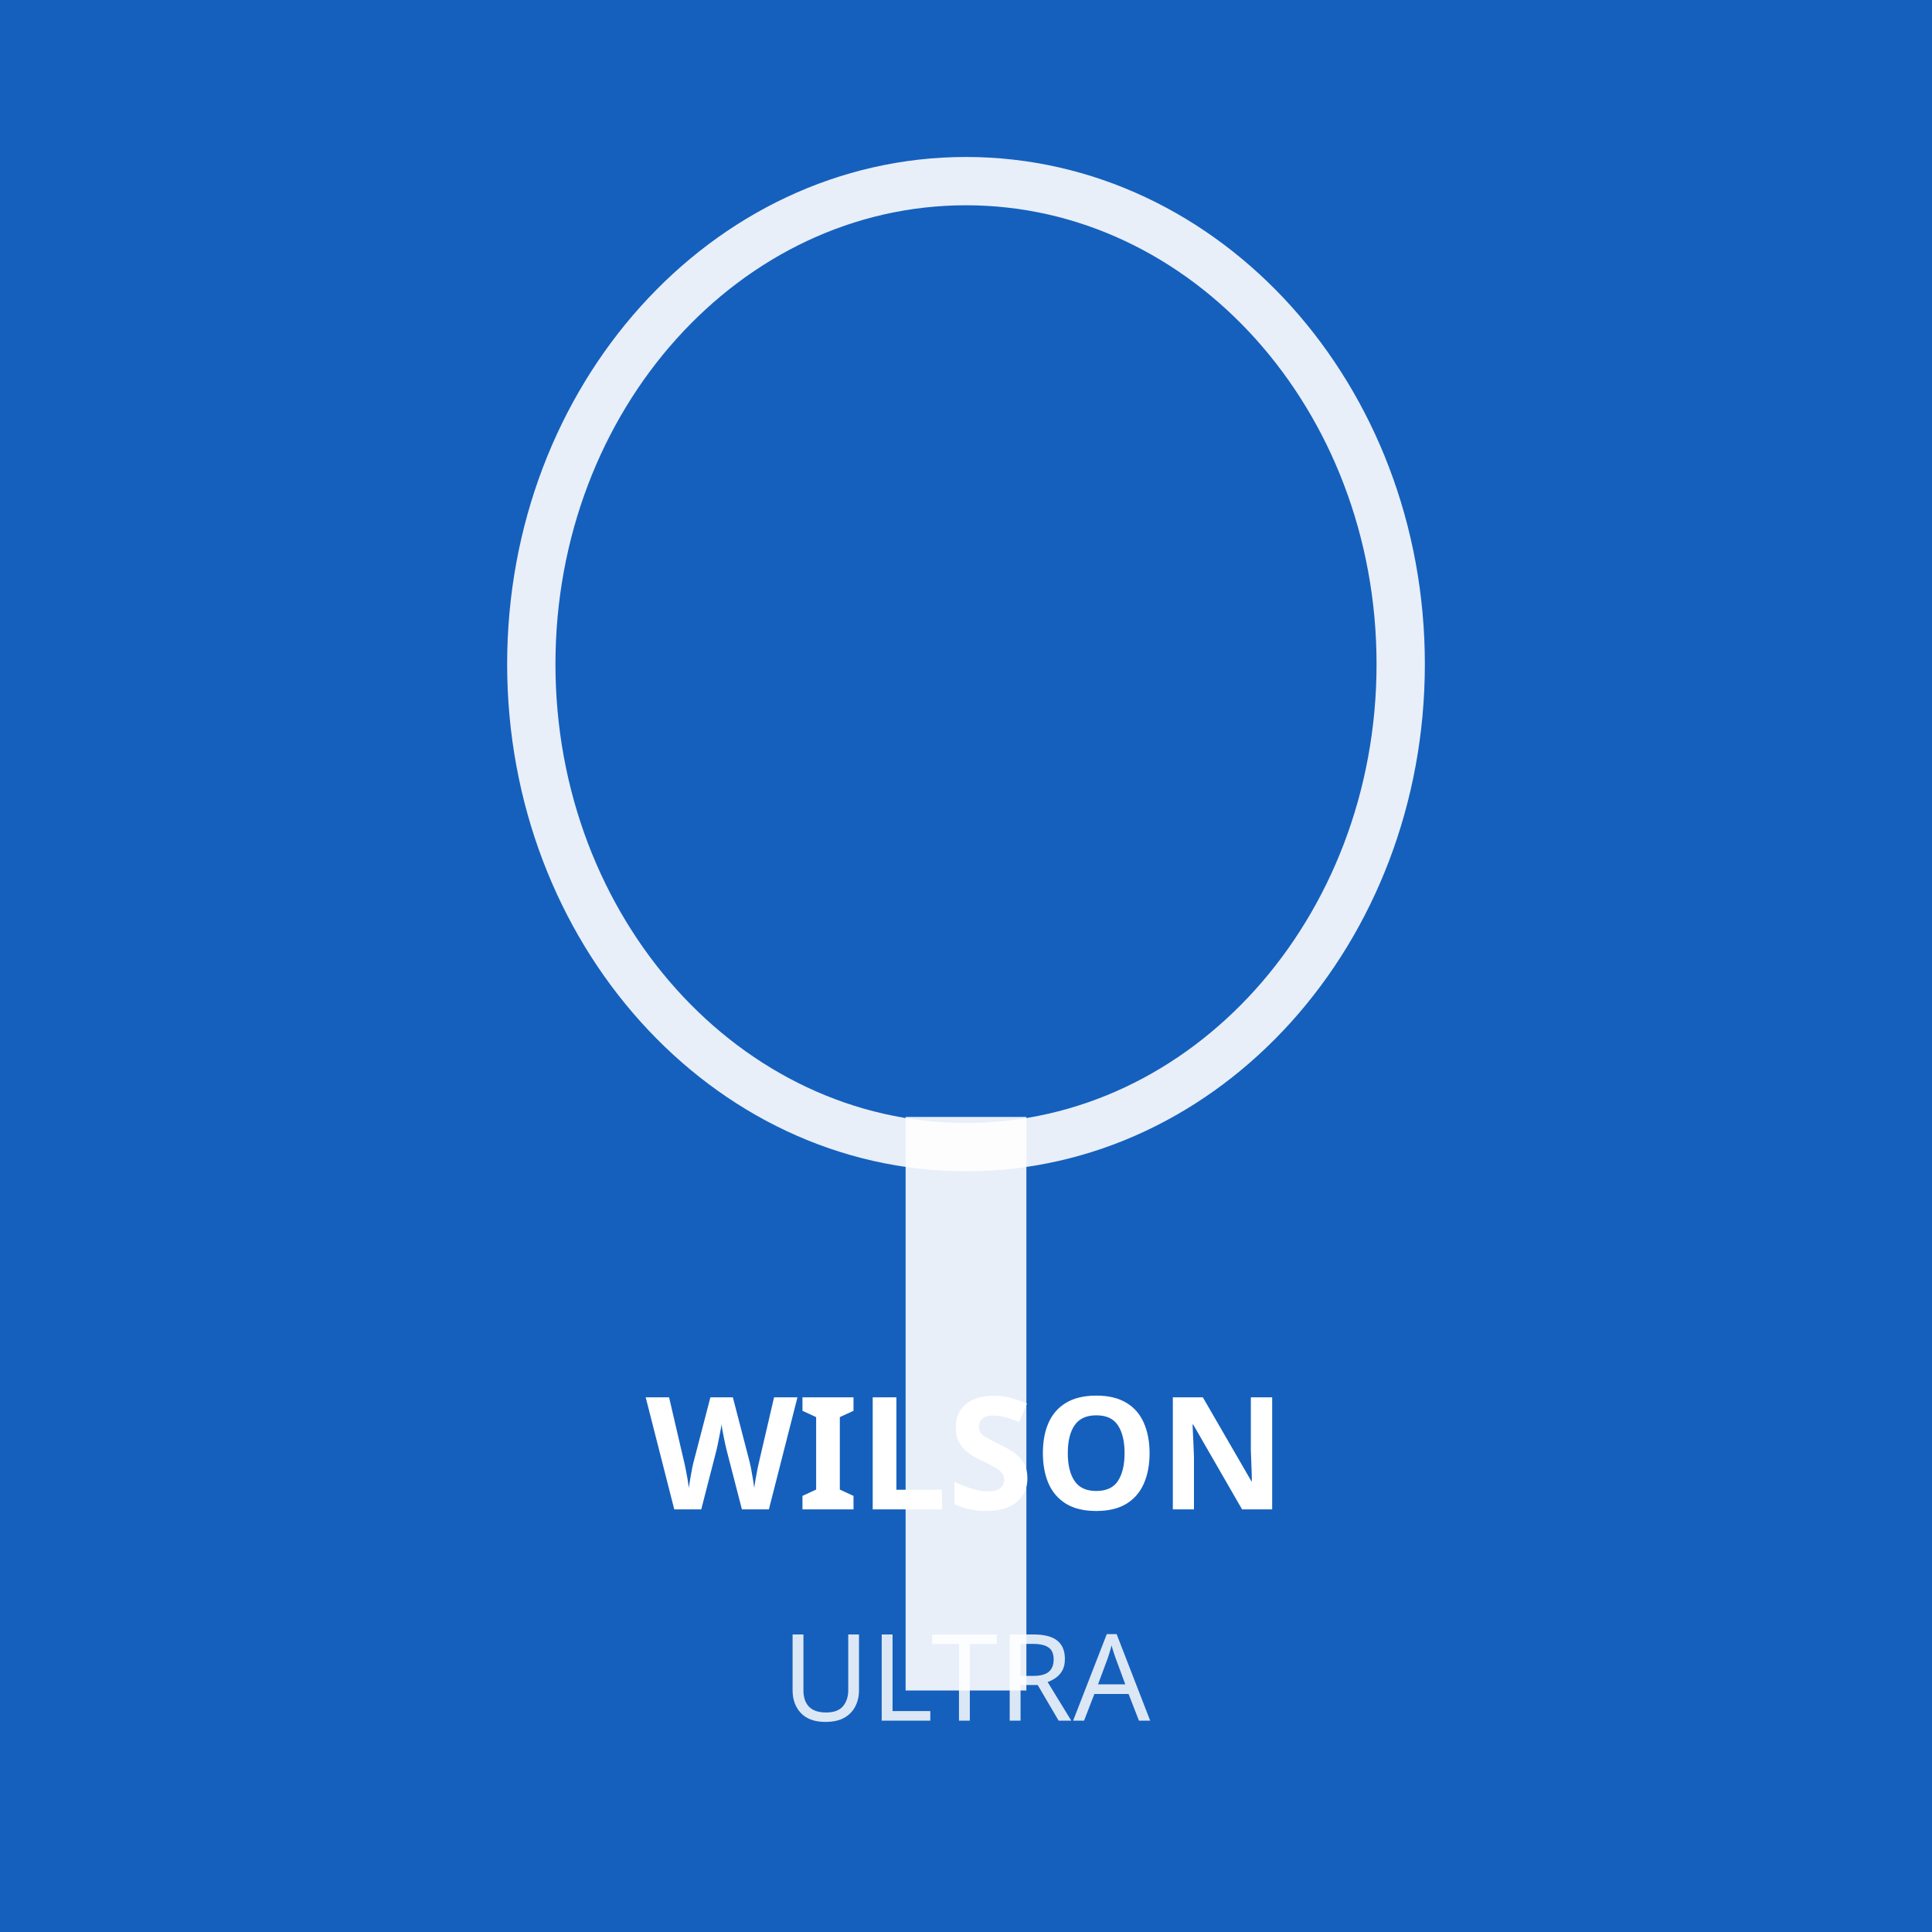
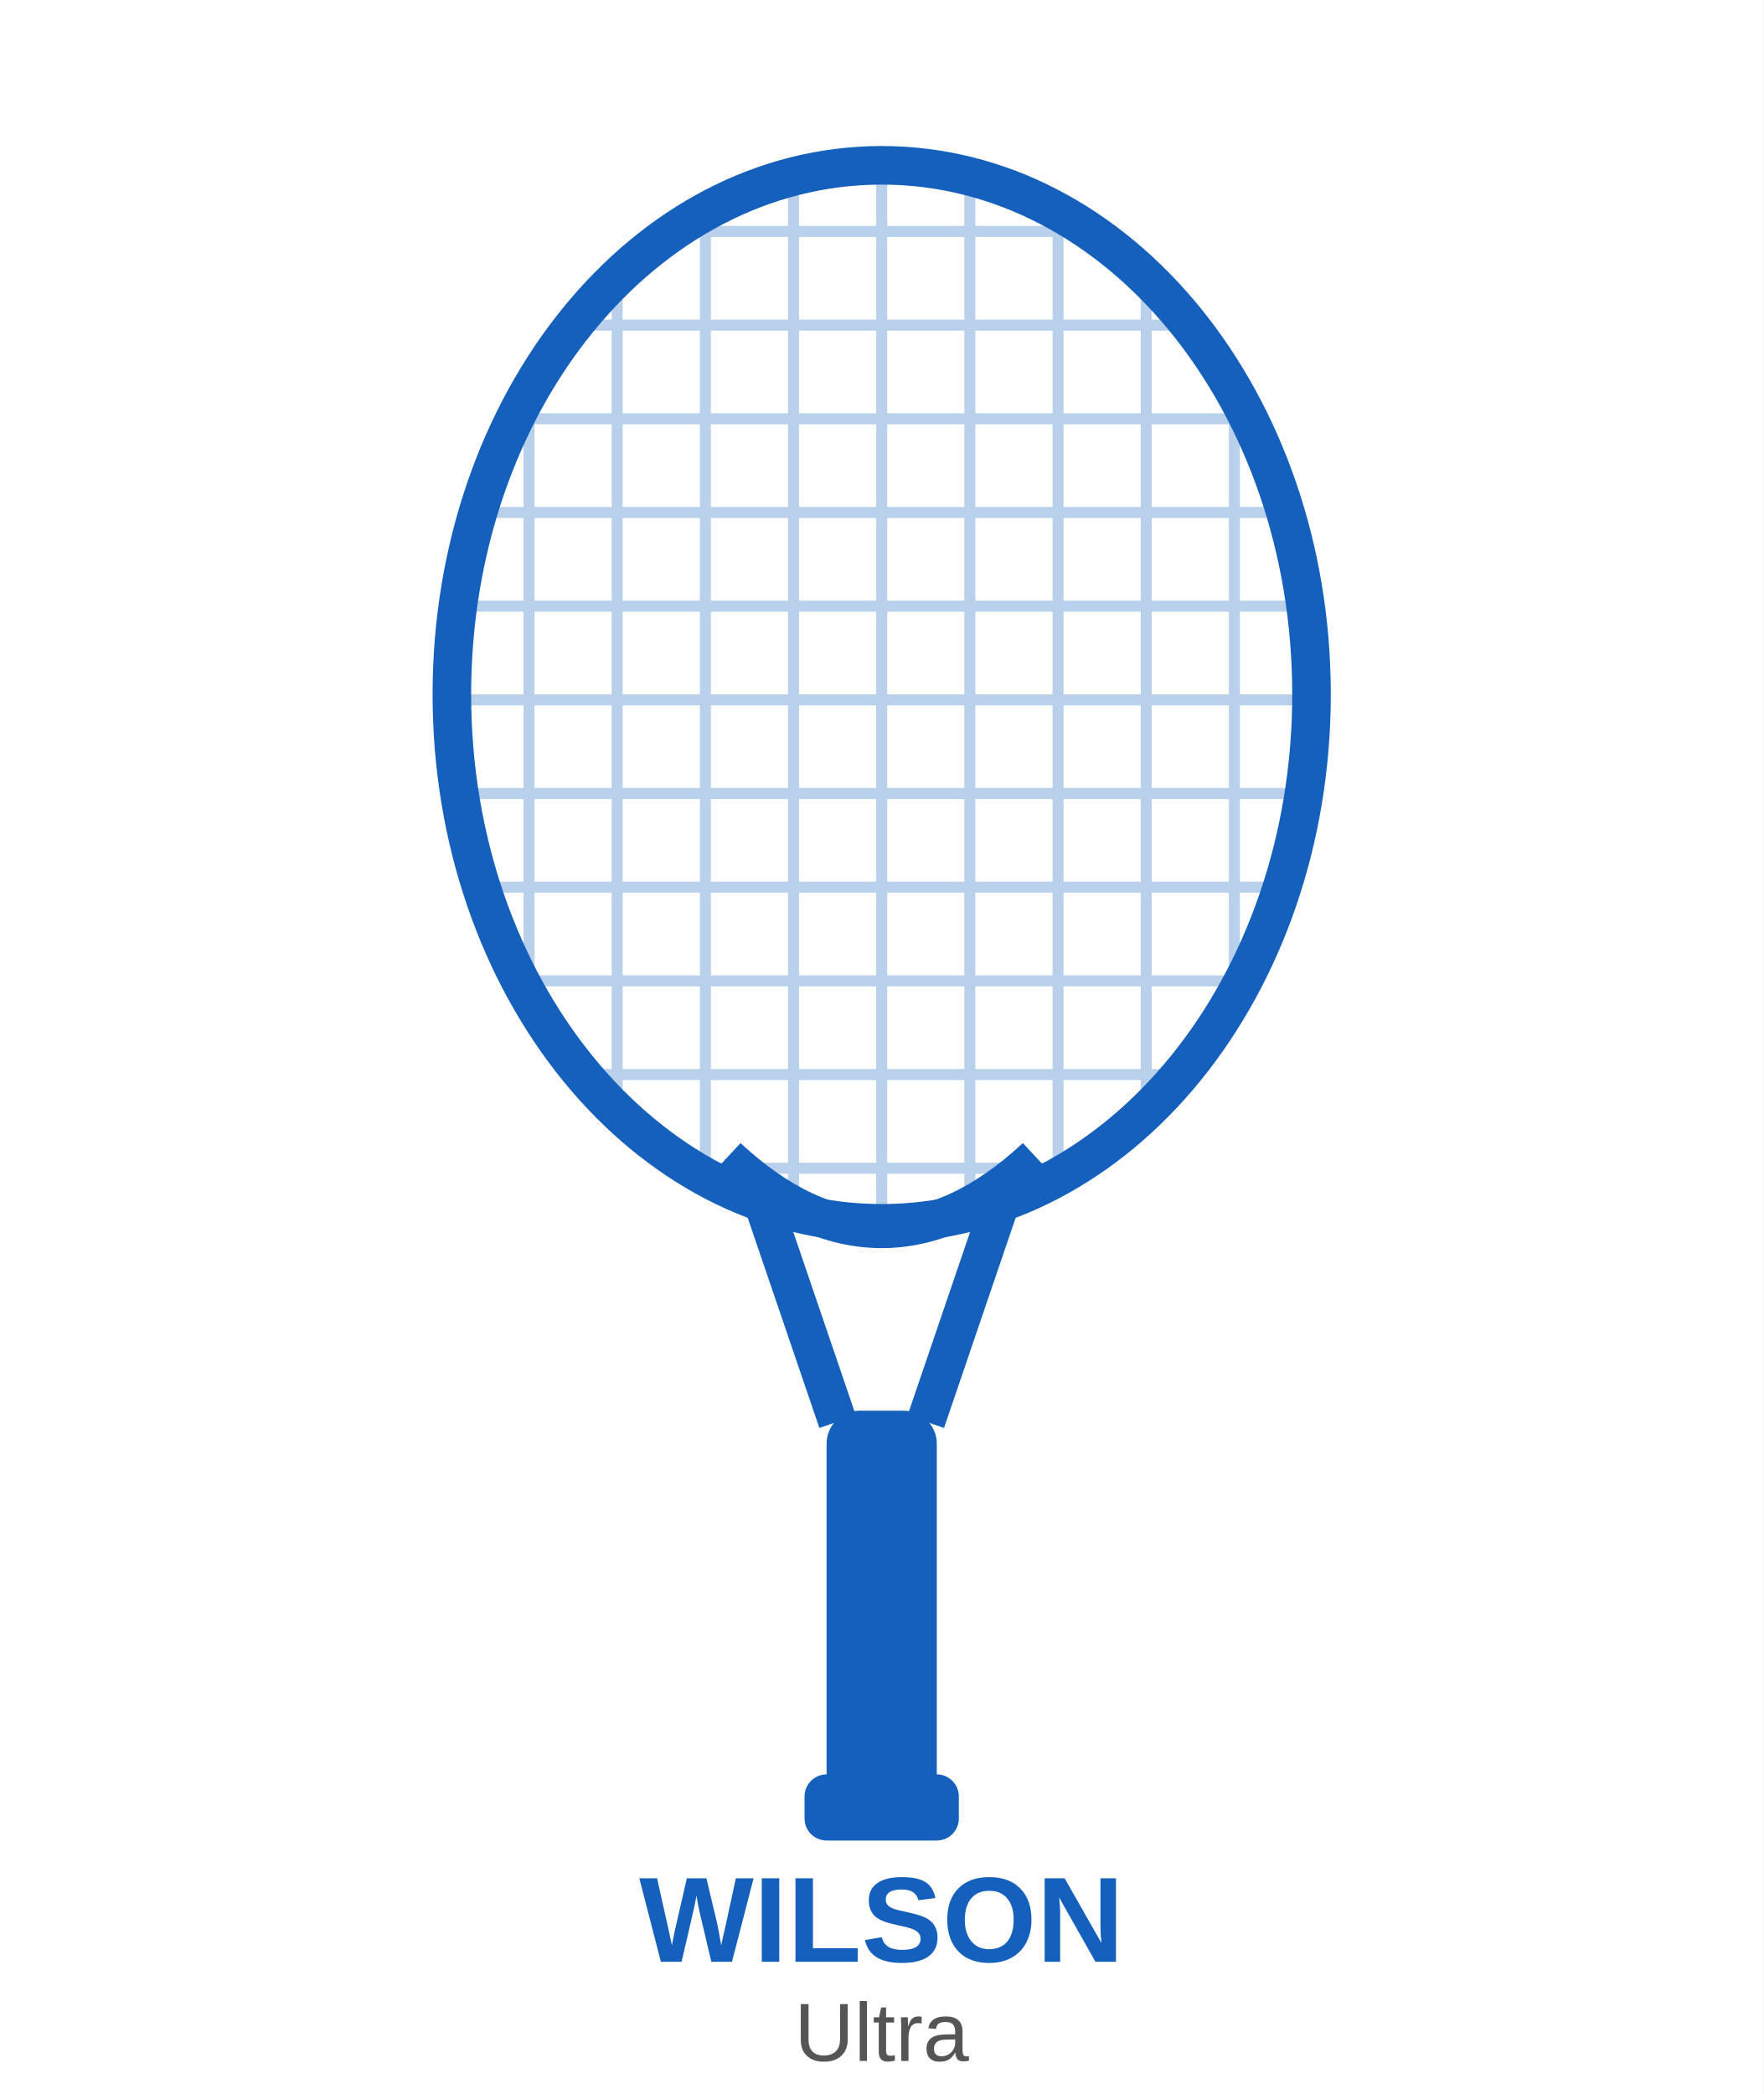
- <svg xmlns="http://www.w3.org/2000/svg" width="320" height="320" viewBox="0 0 320 320">
-   <rect width="320" height="320" fill="#1560bd" />
-   <ellipse cx="160" cy="110" rx="72" ry="80" fill="none" stroke="#ffffff" stroke-width="8" opacity="0.9" />
-   <rect x="150" y="185" width="20" height="95" fill="#ffffff" opacity="0.9" />
-   <text x="160" y="250" font-family="sans-serif" font-size="26" font-weight="bold" fill="#ffffff" text-anchor="middle">WILSON</text>
-   <text x="160" y="285" font-family="sans-serif" font-size="20" fill="#ffffff" text-anchor="middle" opacity="0.85">ULTRA</text>
+ <svg xmlns="http://www.w3.org/2000/svg" width="320" height="380" viewBox="0 0 320 380">
+   <rect width="320" height="380" fill="#ffffff" />
+   <defs>
+     <clipPath id="h">
+       <ellipse cx="160" cy="126" rx="78" ry="96" />
+     </clipPath>
+   </defs>
+   <g clip-path="url(#h)" stroke="#1560bd" stroke-width="2" opacity="0.3">
+     <line x1="96" y1="32" x2="96" y2="220" />
+     <line x1="112" y1="32" x2="112" y2="220" />
+     <line x1="128" y1="32" x2="128" y2="220" />
+     <line x1="144" y1="32" x2="144" y2="220" />
+     <line x1="160" y1="32" x2="160" y2="220" />
+     <line x1="176" y1="32" x2="176" y2="220" />
+     <line x1="192" y1="32" x2="192" y2="220" />
+     <line x1="208" y1="32" x2="208" y2="220" />
+     <line x1="224" y1="32" x2="224" y2="220" />
+     <line x1="82" y1="42" x2="238" y2="42" />
+     <line x1="82" y1="59" x2="238" y2="59" />
+     <line x1="82" y1="76" x2="238" y2="76" />
+     <line x1="82" y1="93" x2="238" y2="93" />
+     <line x1="82" y1="110" x2="238" y2="110" />
+     <line x1="82" y1="127" x2="238" y2="127" />
+     <line x1="82" y1="144" x2="238" y2="144" />
+     <line x1="82" y1="161" x2="238" y2="161" />
+     <line x1="82" y1="178" x2="238" y2="178" />
+     <line x1="82" y1="195" x2="238" y2="195" />
+     <line x1="82" y1="212" x2="238" y2="212" />
+   </g>
+   <ellipse cx="160" cy="126" rx="78" ry="96" fill="none" stroke="#1560bd" stroke-width="7" />
+   <path d="M132,210 Q160,236 188,210" fill="none" stroke="#1560bd" stroke-width="7" />
+   <path d="M137,214 L152,258 M183,214 L168,258" fill="none" stroke="#1560bd" stroke-width="7" />
+   <rect x="150" y="256" width="20" height="72" rx="6" fill="#1560bd" />
+   <rect x="146" y="322" width="28" height="12" rx="4" fill="#1560bd" />
+   <text x="160" y="356" font-family="Arial, sans-serif" font-size="22" font-weight="bold" fill="#1560bd" text-anchor="middle">WILSON</text>
+   <text x="160" y="374" font-family="Arial, sans-serif" font-size="15" fill="#555555" text-anchor="middle">Ultra</text>
</svg>
